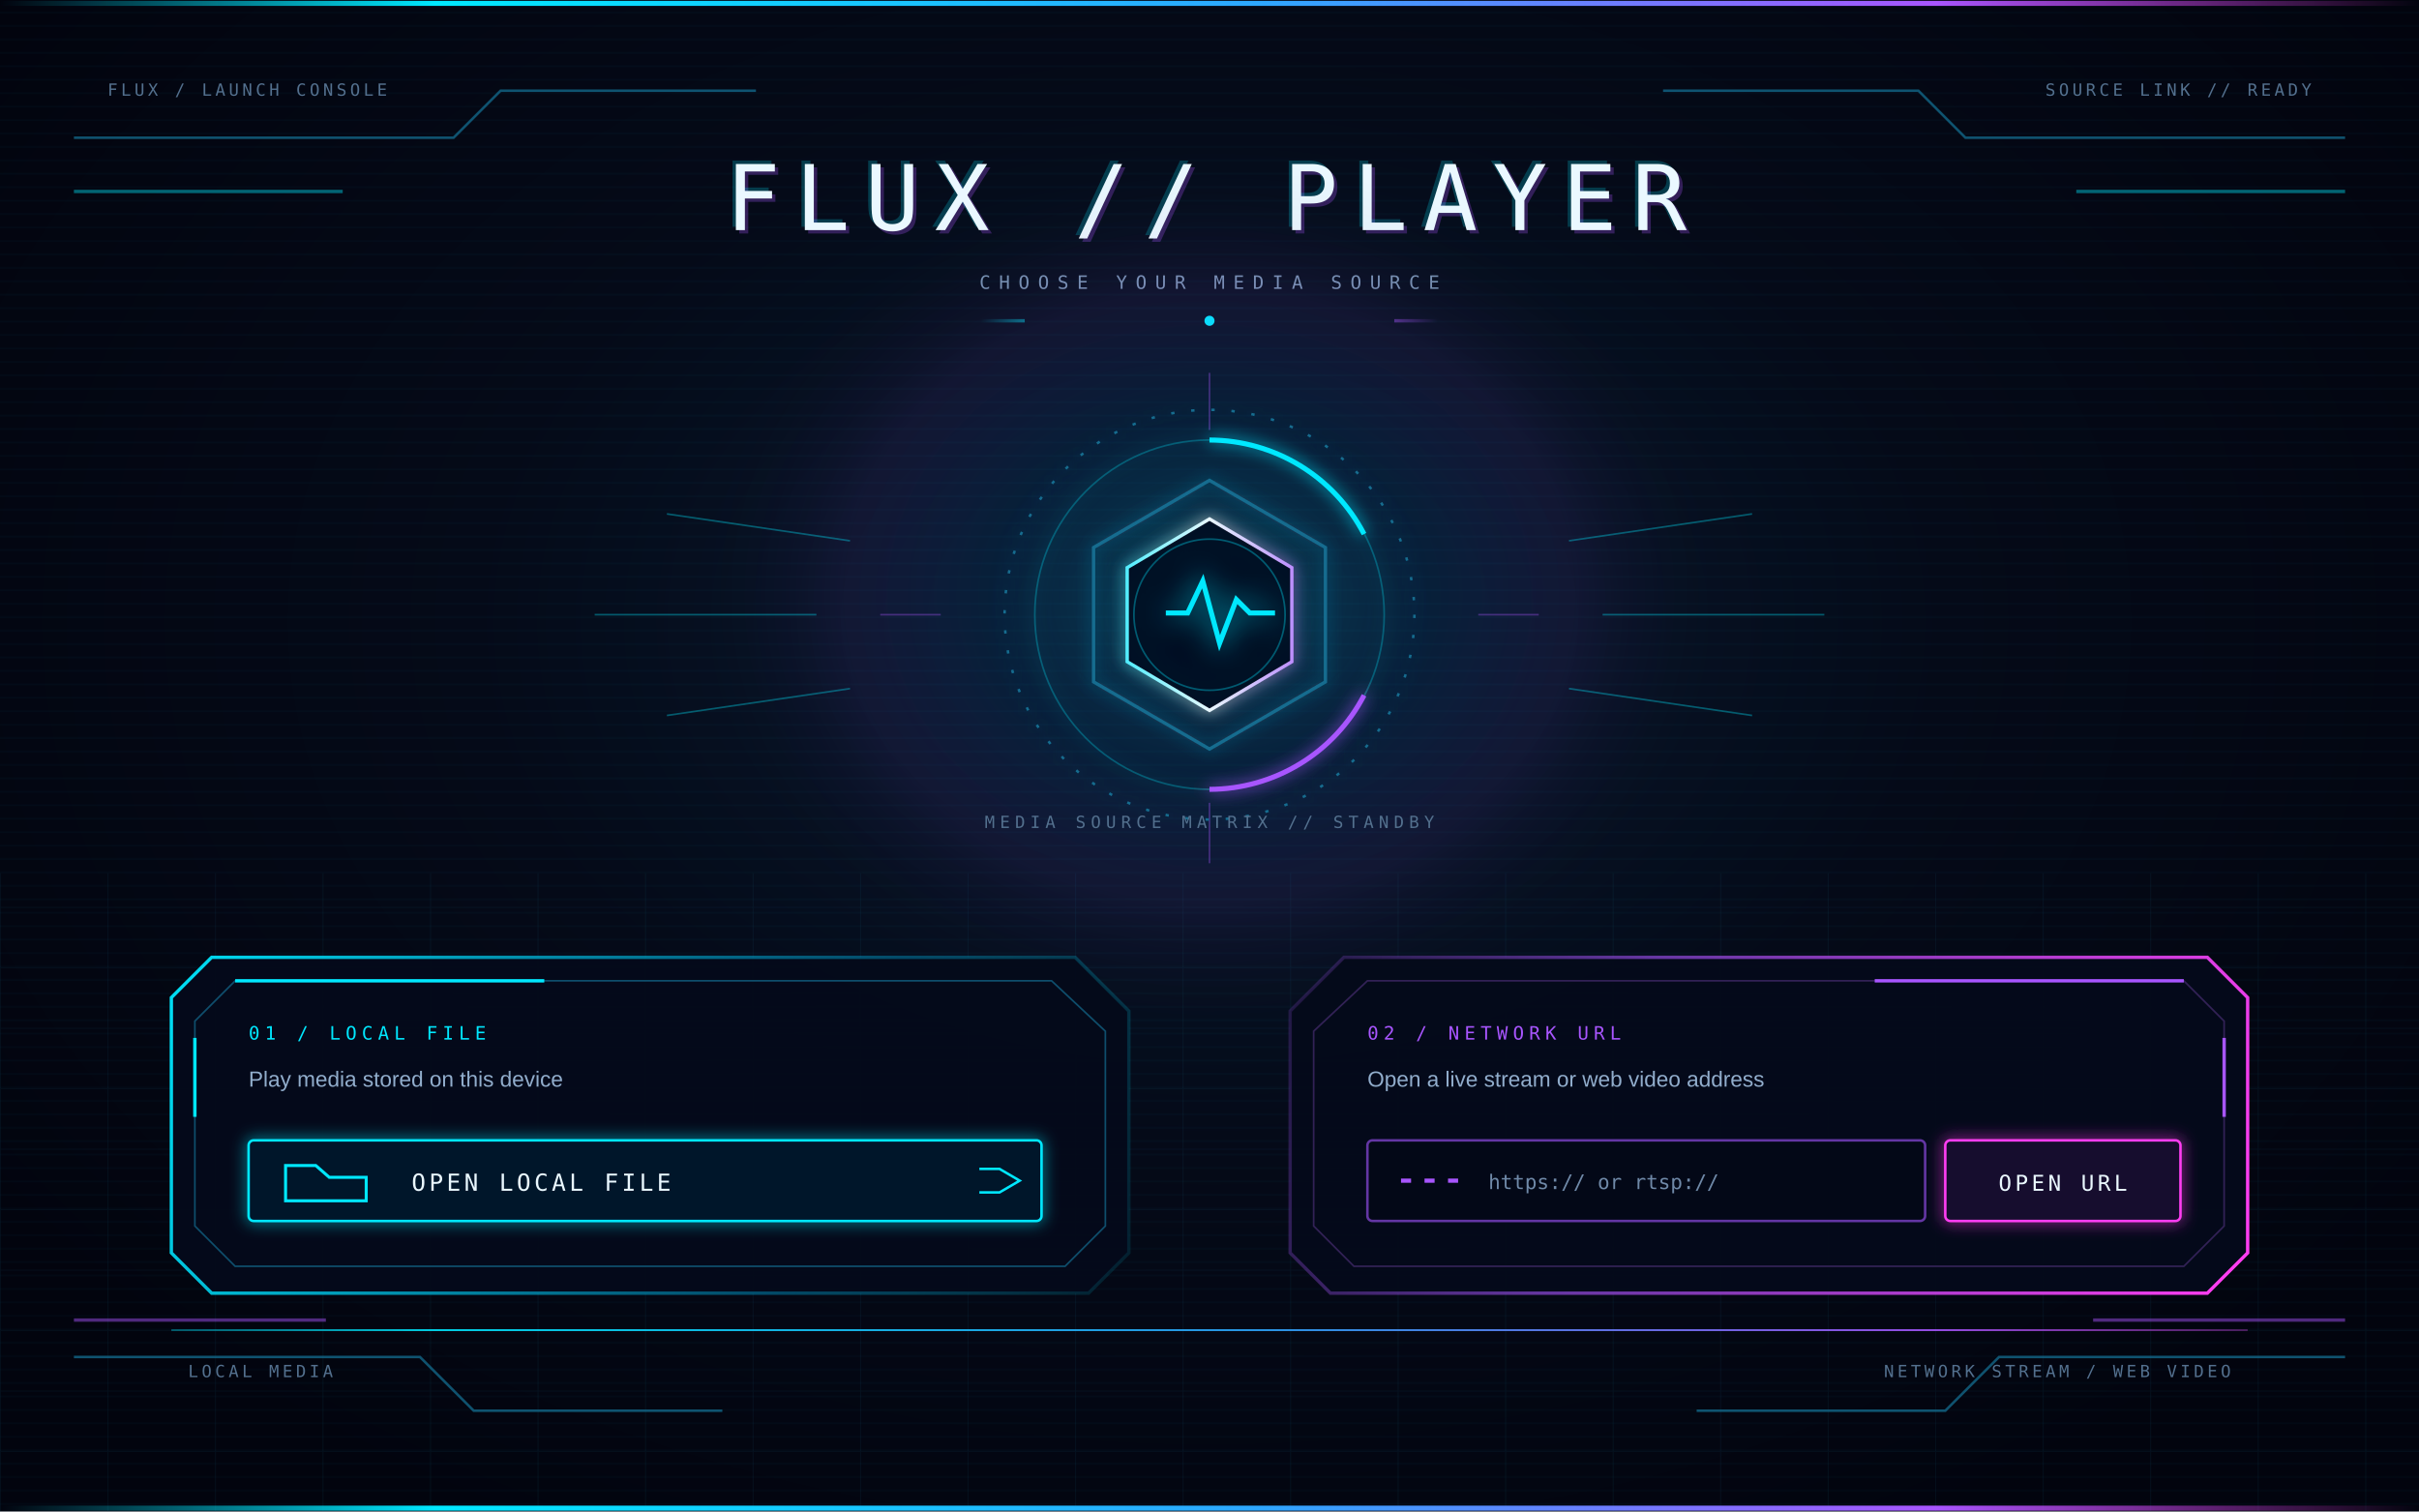
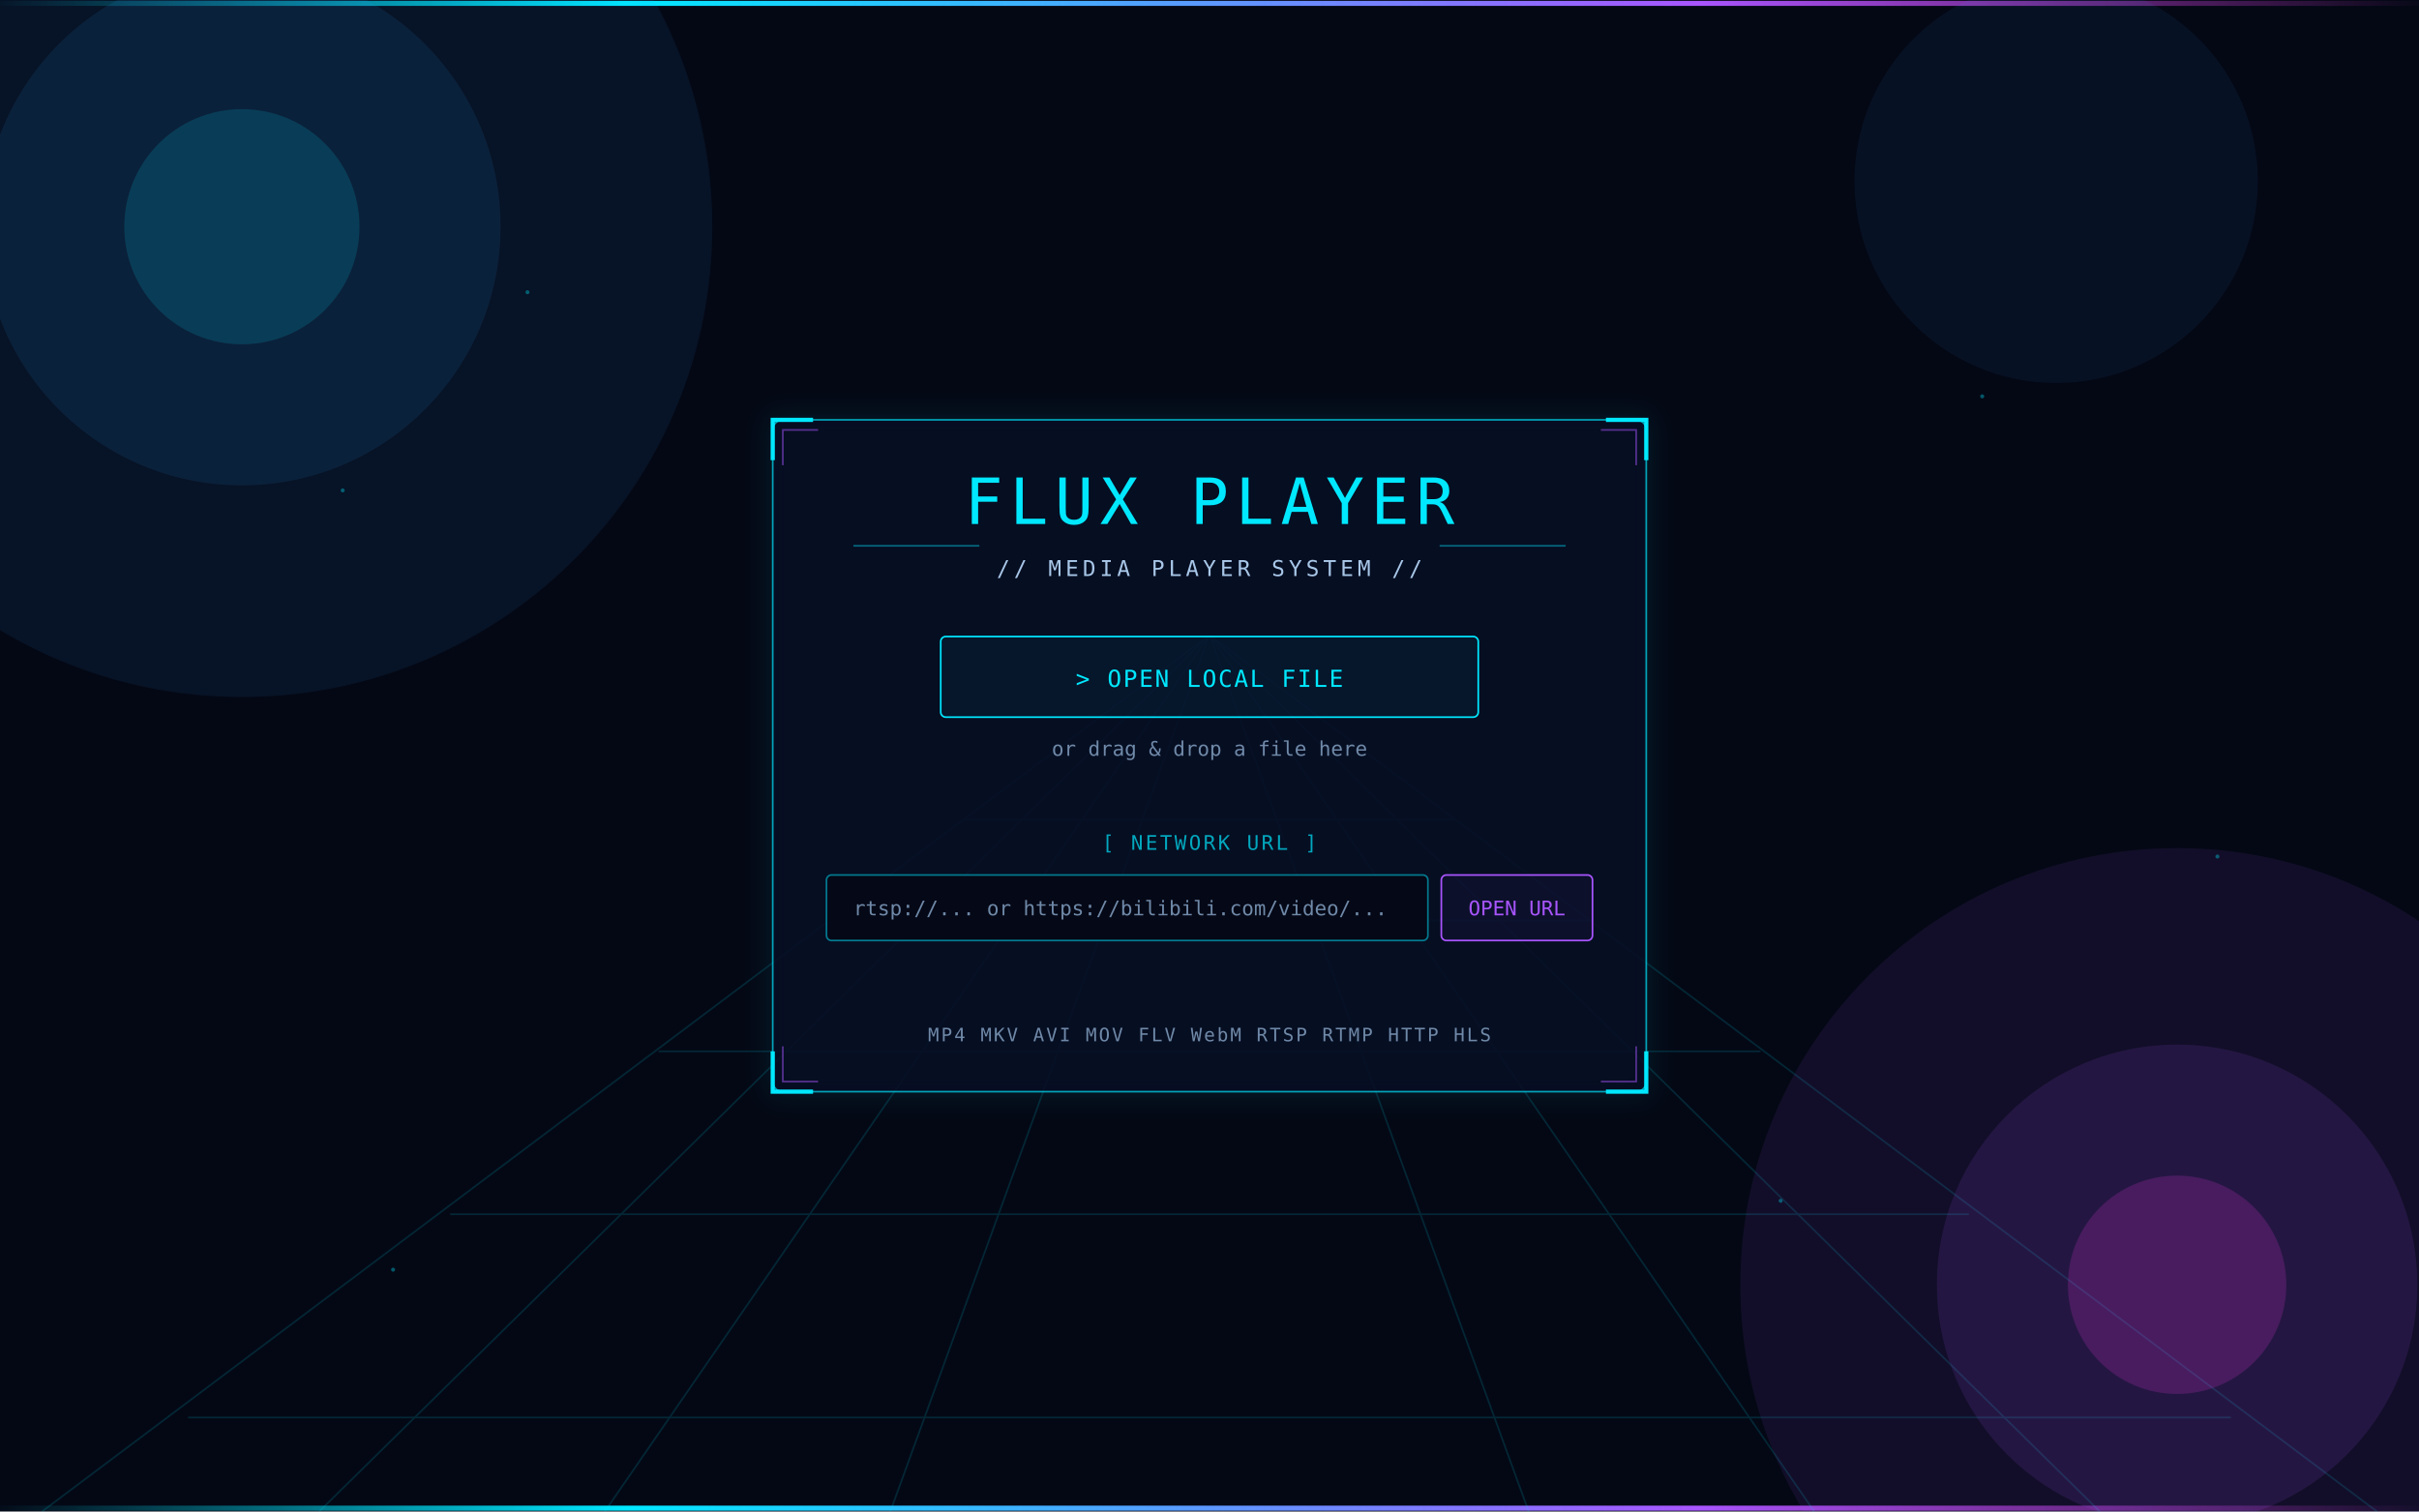
<svg xmlns="http://www.w3.org/2000/svg" width="1440" height="900" viewBox="0 0 1440 900" fill="none">
  <defs>
-     <linearGradient id="edgeRail" x1="0" y1="0" x2="1440" y2="0" gradientUnits="userSpaceOnUse">
+     <linearGradient id="rail" x1="0" y1="0" x2="1" y2="0">
      <stop stop-color="#00E8FF" stop-opacity="0" />
-       <stop offset="0.18" stop-color="#00E8FF" />
-       <stop offset="0.52" stop-color="#2DA7FF" />
-       <stop offset="0.8" stop-color="#A855FF" />
+       <stop offset=".26" stop-color="#00E8FF" />
+       <stop offset=".7" stop-color="#A855FF" />
      <stop offset="1" stop-color="#FF3DF2" stop-opacity="0" />
    </linearGradient>
-     <linearGradient id="cyanViolet" x1="122" y1="572" x2="1318" y2="768" gradientUnits="userSpaceOnUse">
+     <linearGradient id="progress" x1="0" y1="0" x2="1" y2="0">
      <stop stop-color="#00E8FF" />
-       <stop offset="0.48" stop-color="#1689FF" />
-       <stop offset="0.54" stop-color="#A855FF" />
-       <stop offset="1" stop-color="#FF3DF2" />
+       <stop offset=".55" stop-color="#2DA7FF" />
+       <stop offset="1" stop-color="#A855FF" />
    </linearGradient>
-     <linearGradient id="cardCyan" x1="112" y1="572" x2="670" y2="760" gradientUnits="userSpaceOnUse">
-       <stop stop-color="#00E8FF" stop-opacity="0.95" />
-       <stop offset="0.68" stop-color="#00A8DC" stop-opacity="0.4" />
-       <stop offset="1" stop-color="#00E8FF" stop-opacity="0.1" />
-     </linearGradient>
-     <linearGradient id="cardViolet" x1="770" y1="572" x2="1328" y2="760" gradientUnits="userSpaceOnUse">
-       <stop stop-color="#A855FF" stop-opacity="0.16" />
-       <stop offset="0.35" stop-color="#A855FF" stop-opacity="0.6" />
-       <stop offset="1" stop-color="#FF3DF2" />
-     </linearGradient>
-     <linearGradient id="energy" x1="584" y1="0" x2="856" y2="0" gradientUnits="userSpaceOnUse">
-       <stop stop-color="#00E8FF" stop-opacity="0" />
-       <stop offset="0.22" stop-color="#00E8FF" />
-       <stop offset="0.5" stop-color="#EAF8FF" />
-       <stop offset="0.78" stop-color="#A855FF" />
-       <stop offset="1" stop-color="#A855FF" stop-opacity="0" />
-     </linearGradient>
-     <radialGradient id="coreGlow" cx="0" cy="0" r="1" gradientUnits="userSpaceOnUse" gradientTransform="translate(720 355) scale(310 260)">
-       <stop stop-color="#00E8FF" stop-opacity="0.22" />
-       <stop offset="0.42" stop-color="#1265B2" stop-opacity="0.12" />
-       <stop offset="0.7" stop-color="#A855FF" stop-opacity="0.07" />
+     <radialGradient id="leftGlow" cx="0" cy="0" r="1" gradientTransform="translate(150 130) scale(330)">
+       <stop stop-color="#2DA7FF" stop-opacity=".12" />
      <stop offset="1" stop-color="#030511" stop-opacity="0" />
    </radialGradient>
-     <radialGradient id="backgroundGlow" cx="0" cy="0" r="1" gradientUnits="userSpaceOnUse" gradientTransform="translate(720 370) rotate(90) scale(620 880)">
-       <stop stop-color="#071B31" />
-       <stop offset="0.5" stop-color="#050A18" />
-       <stop offset="1" stop-color="#02040E" />
+     <radialGradient id="rightGlow" cx="0" cy="0" r="1" gradientTransform="translate(1290 760) scale(330)">
+       <stop stop-color="#A855FF" stop-opacity=".12" />
+       <stop offset="1" stop-color="#030511" stop-opacity="0" />
    </radialGradient>
-     <pattern id="scan" width="8" height="8" patternUnits="userSpaceOnUse">
-       <path d="M0 7.5H8" stroke="#00E8FF" stroke-opacity="0.025" />
-     </pattern>
-     <pattern id="floorGrid" width="64" height="36" patternUnits="userSpaceOnUse">
-       <path d="M64 0H0V36" stroke="#136C8F" stroke-opacity="0.18" />
-     </pattern>
-     <filter id="strongGlow" x="-60%" y="-60%" width="220%" height="220%">
-       <feGaussianBlur stdDeviation="9" result="blur" />
-       <feMerge>
-         <feMergeNode in="blur" />
-         <feMergeNode in="SourceGraphic" />
-       </feMerge>
-     </filter>
-     <filter id="softGlow" x="-40%" y="-40%" width="180%" height="180%">
-       <feGaussianBlur stdDeviation="4.5" result="blur" />
-       <feMerge>
-         <feMergeNode in="blur" />
-         <feMergeNode in="SourceGraphic" />
-       </feMerge>
+     <filter id="glow">
+       <feGaussianBlur stdDeviation="7" />
    </filter>
  </defs>
-   <rect width="1440" height="900" fill="url(#backgroundGlow)" />
-   <rect width="1440" height="900" fill="url(#scan)" />
-   <rect y="520" width="1440" height="380" fill="url(#floorGrid)" opacity="0.6" />
-   <path d="M0 2H1440M0 898H1440" stroke="url(#edgeRail)" stroke-width="3" />
-   <g opacity="0.75">
-     <path d="M44 82H270L298 54H450M990 54H1142L1170 82H1396" stroke="#136C8F" stroke-width="1.5" />
-     <path d="M44 114H204M1236 114H1396" stroke="#00E8FF" stroke-opacity="0.55" stroke-width="2" />
-     <path d="M44 808H250L282 840H430M1010 840H1158L1190 808H1396" stroke="#136C8F" stroke-width="1.5" />
-     <path d="M44 786H194M1246 786H1396" stroke="#A855FF" stroke-opacity="0.62" stroke-width="2" />
+   <rect width="1440" height="900" fill="#030511" />
+   <rect width="1440" height="900" fill="url(#leftGlow)" />
+   <rect width="1440" height="900" fill="url(#rightGlow)" />
+   <path d="M0 2H1440M0 898H1440" stroke="url(#rail)" stroke-width="3" />
+   <g opacity=".14" stroke="#00E8FF">
+     <path d="M720 378L25 900M720 378L190 900M720 378L360 900M720 378L530 900M720 378L910 900M720 378L1080 900M720 378L1250 900M720 378L1415 900" />
+     <path d="M573 488H867M492 548H948M392 626H1048M268 723H1172M112 844H1328" />
  </g>
-   <text x="64" y="57" font-family="Share Tech Mono, Consolas, monospace" font-size="10" fill="#53708E" letter-spacing="2">FLUX / LAUNCH CONSOLE</text>
-   <text x="1376" y="57" text-anchor="end" font-family="Share Tech Mono, Consolas, monospace" font-size="10" fill="#53708E" letter-spacing="2">SOURCE LINK // READY</text>
-   <text x="720" y="139" text-anchor="middle" font-family="Share Tech Mono, Consolas, monospace" font-size="54" fill="#A855FF" fill-opacity="0.28" letter-spacing="9">FLUX // PLAYER</text>
-   <text x="716" y="135" text-anchor="middle" font-family="Share Tech Mono, Consolas, monospace" font-size="54" fill="#00E8FF" fill-opacity="0.22" letter-spacing="9">FLUX // PLAYER</text>
-   <text x="718" y="137" text-anchor="middle" font-family="Share Tech Mono, Consolas, monospace" font-size="54" fill="#EAF8FF" letter-spacing="9">FLUX // PLAYER</text>
-   <text x="720" y="172" text-anchor="middle" font-family="Share Tech Mono, Consolas, monospace" font-size="11" fill="#7792B2" letter-spacing="5">CHOOSE YOUR MEDIA SOURCE</text>
-   <path d="M482 191H610M830 191H958" stroke="url(#energy)" stroke-width="2" />
-   <circle cx="720" cy="191" r="3" fill="#00E8FF" />
-   <rect x="0" y="0" width="1440" height="900" fill="url(#coreGlow)" />
-   <g opacity="0.35">
-     <path d="M354 366L486 366M954 366H1086M397 306L506 322M934 322L1043 306M397 426L506 410M934 410L1043 426" stroke="#00E8FF" />
-     <path d="M720 222V256M720 478V514M560 366H524M880 366H916" stroke="#A855FF" />
+   <g fill="#2DA7FF">
+     <circle cx="144" cy="135" r="280" opacity=".077" />
+     <circle cx="144" cy="135" r="154" opacity=".099" />
  </g>
-   <g filter="url(#softGlow)">
-     <circle cx="720" cy="366" r="122" stroke="#136C8F" stroke-width="1.5" stroke-dasharray="2 10" />
-     <circle cx="720" cy="366" r="104" stroke="#00E8FF" stroke-opacity="0.28" />
-     <path d="M720 262A104 104 0 0 1 812 318" stroke="#00E8FF" stroke-width="3" />
-     <path d="M812 414A104 104 0 0 1 720 470" stroke="#A855FF" stroke-width="3" />
-     <path d="M720 286L789 326V406L720 446L651 406V326L720 286Z" stroke="#136C8F" stroke-width="2" />
-     <path d="M720 309L769 338V394L720 423L671 394V338L720 309Z" fill="#050D20" stroke="url(#energy)" stroke-width="2" />
+   <circle cx="144" cy="135" r="70" fill="#00E8FF" opacity=".143" />
+   <g fill="#A855FF">
+     <circle cx="1296" cy="765" r="260" opacity=".088" />
+     <circle cx="1296" cy="765" r="143" opacity=".121" />
  </g>
-   <g filter="url(#strongGlow)">
-     <path d="M694 365H707L716 346L726 383L736 357L744 365H759" stroke="#00E8FF" stroke-width="3" />
-     <circle cx="720" cy="366" r="45" stroke="#00E8FF" stroke-opacity="0.34" />
+   <circle cx="1296" cy="765" r="65" fill="#FF3DF2" opacity=".165" />
+   <circle cx="1224" cy="108" r="120" fill="#2DA7FF" opacity=".066" />
+   <g opacity=".35" fill="#00E8FF">
+     <circle cx="204" cy="292" r="1.2" />
+     <circle cx="314" cy="174" r="1.2" />
+     <circle cx="1180" cy="236" r="1.2" />
+     <circle cx="1320" cy="510" r="1.2" />
+     <circle cx="1060" cy="715" r="1.2" />
+     <circle cx="234" cy="756" r="1.2" />
  </g>
-   <text x="720" y="493" text-anchor="middle" font-family="Share Tech Mono, Consolas, monospace" font-size="10" fill="#53708E" letter-spacing="3">MEDIA SOURCE MATRIX // STANDBY</text>
-   <path d="M126 570H640L672 602V746L648 770H126L102 746V594L126 570Z" fill="#050A1A" fill-opacity="0.96" stroke="url(#cardCyan)" stroke-width="2" />
-   <path d="M140 584H626L658 614V730L634 754H140L116 730V608L140 584Z" stroke="#136C8F" stroke-opacity="0.7" />
-   <path d="M140 584H324M116 618V665" stroke="#00E8FF" stroke-width="2" />
-   <text x="148" y="619" font-family="Share Tech Mono, Consolas, monospace" font-size="11" fill="#00E8FF" letter-spacing="3">01 / LOCAL FILE</text>
-   <text x="148" y="647" font-family="Segoe UI, Arial, sans-serif" font-size="13" fill="#91ADCC">Play media stored on this device</text>
-   <g filter="url(#softGlow)">
-     <rect x="148" y="679" width="472" height="48" rx="3" fill="#061329" stroke="#00E8FF" stroke-width="1.5" />
-   </g>
-   <path d="M170 694H188L196 701H218V715H170V694Z" stroke="#00E8FF" stroke-width="1.8" />
-   <text x="245" y="709" font-family="Share Tech Mono, Consolas, monospace" font-size="14" fill="#EAF8FF" letter-spacing="2">OPEN LOCAL FILE</text>
-   <path d="M583 696H595L607 703L595 710H583" stroke="#00E8FF" stroke-width="1.5" />
-   <path d="M800 570H1314L1338 594V746L1314 770H792L768 746V602L800 570Z" fill="#050A1A" fill-opacity="0.96" stroke="url(#cardViolet)" stroke-width="2" />
-   <path d="M814 584H1300L1324 608V730L1300 754H806L782 730V614L814 584Z" stroke="#35235A" stroke-opacity="0.95" />
-   <path d="M1116 584H1300M1324 618V665" stroke="#A855FF" stroke-width="2" />
-   <text x="814" y="619" font-family="Share Tech Mono, Consolas, monospace" font-size="11" fill="#A855FF" letter-spacing="3">02 / NETWORK URL</text>
-   <text x="814" y="647" font-family="Segoe UI, Arial, sans-serif" font-size="13" fill="#91ADCC">Open a live stream or web video address</text>
-   <rect x="814" y="679" width="332" height="48" rx="3" fill="#030817" stroke="#6336A4" stroke-width="1.5" />
-   <path d="M834 703H840M848 703H854M862 703H868" stroke="#A855FF" stroke-width="2.5" />
-   <text x="886" y="708" font-family="Share Tech Mono, Consolas, monospace" font-size="12" fill="#6F89A8">https:// or rtsp://</text>
-   <g filter="url(#softGlow)">
-     <rect x="1158" y="679" width="140" height="48" rx="3" fill="#140B2D" stroke="#FF3DF2" stroke-width="1.5" />
-   </g>
-   <text x="1228" y="709" text-anchor="middle" font-family="Share Tech Mono, Consolas, monospace" font-size="13" fill="#EAF8FF" letter-spacing="2">OPEN URL</text>
-   <path d="M102 792H1338" stroke="url(#edgeRail)" stroke-width="1" />
-   <text x="112" y="820" font-family="Share Tech Mono, Consolas, monospace" font-size="10" fill="#53708E" letter-spacing="2">LOCAL MEDIA</text>
-   <text x="1328" y="820" text-anchor="end" font-family="Share Tech Mono, Consolas, monospace" font-size="10" fill="#53708E" letter-spacing="2">NETWORK STREAM / WEB VIDEO</text>
+   <rect x="456" y="246" width="528" height="408" rx="9" fill="#00E8FF" opacity=".07" filter="url(#glow)" />
+   <rect x="460" y="250" width="520" height="400" rx="6" fill="#070D22" fill-opacity=".88" stroke="#00E8FF" stroke-opacity=".68" />
+   <path d="M460 254H980" stroke="url(#rail)" stroke-width="4" />
+   <path d="M460 647H980" stroke="url(#rail)" stroke-width="3" />
+   <path d="M460 274V250H484M956 250H980V274M460 626V650H484M956 650H980V626" stroke="#00E8FF" stroke-width="2.5" />
+   <path d="M466 277V256H487M953 256H974V277M466 623V644H487M953 644H974V623" stroke="#A855FF" stroke-opacity=".5" />
+   <text x="720" y="312" text-anchor="middle" font-family="Consolas, monospace" font-size="38" letter-spacing="4" fill="#00E8FF">FLUX PLAYER</text>
+   <path d="M508 325H583M857 325H932" stroke="#00E8FF" stroke-opacity=".42" />
+   <text x="720" y="343" text-anchor="middle" font-family="Consolas, monospace" font-size="13" letter-spacing="2.4" fill="#A8C7E8">// MEDIA PLAYER SYSTEM //</text>
+   <rect x="560" y="379" width="320" height="48" rx="3" fill="#00E8FF" fill-opacity=".04" stroke="#00E8FF" />
+   <text x="720" y="409" text-anchor="middle" font-family="Consolas, monospace" font-size="14" letter-spacing="1" fill="#00E8FF">&gt;  OPEN LOCAL FILE</text>
+   <text x="720" y="450" text-anchor="middle" font-family="Consolas, monospace" font-size="12" fill="#6F89A8">or drag &amp; drop a file here</text>
+   <path d="M550 478H890" stroke="url(#rail)" stroke-width="1" />
+   <text x="720" y="506" text-anchor="middle" font-family="Consolas, monospace" font-size="12" letter-spacing="1.4" fill="#00E8FF" fill-opacity=".7">[ NETWORK URL ]</text>
+   <rect x="492" y="521" width="358" height="39" rx="3" fill="#050816" stroke="#00E8FF" stroke-opacity=".5" />
+   <text x="508" y="545" font-family="Consolas, monospace" font-size="12" fill="#6F89A8">rtsp://... or https://bilibili.com/video/...</text>
+   <rect x="858" y="521" width="90" height="39" rx="3" fill="#A855FF" fill-opacity=".04" stroke="#A855FF" />
+   <text x="903" y="545" text-anchor="middle" font-family="Consolas, monospace" font-size="12" fill="#A855FF">OPEN URL</text>
+   <text x="720" y="620" text-anchor="middle" font-family="Consolas, monospace" font-size="11" letter-spacing="1.2" fill="#6F89A8">MP4  MKV  AVI  MOV  FLV  WebM  RTSP  RTMP  HTTP  HLS</text>
</svg>
